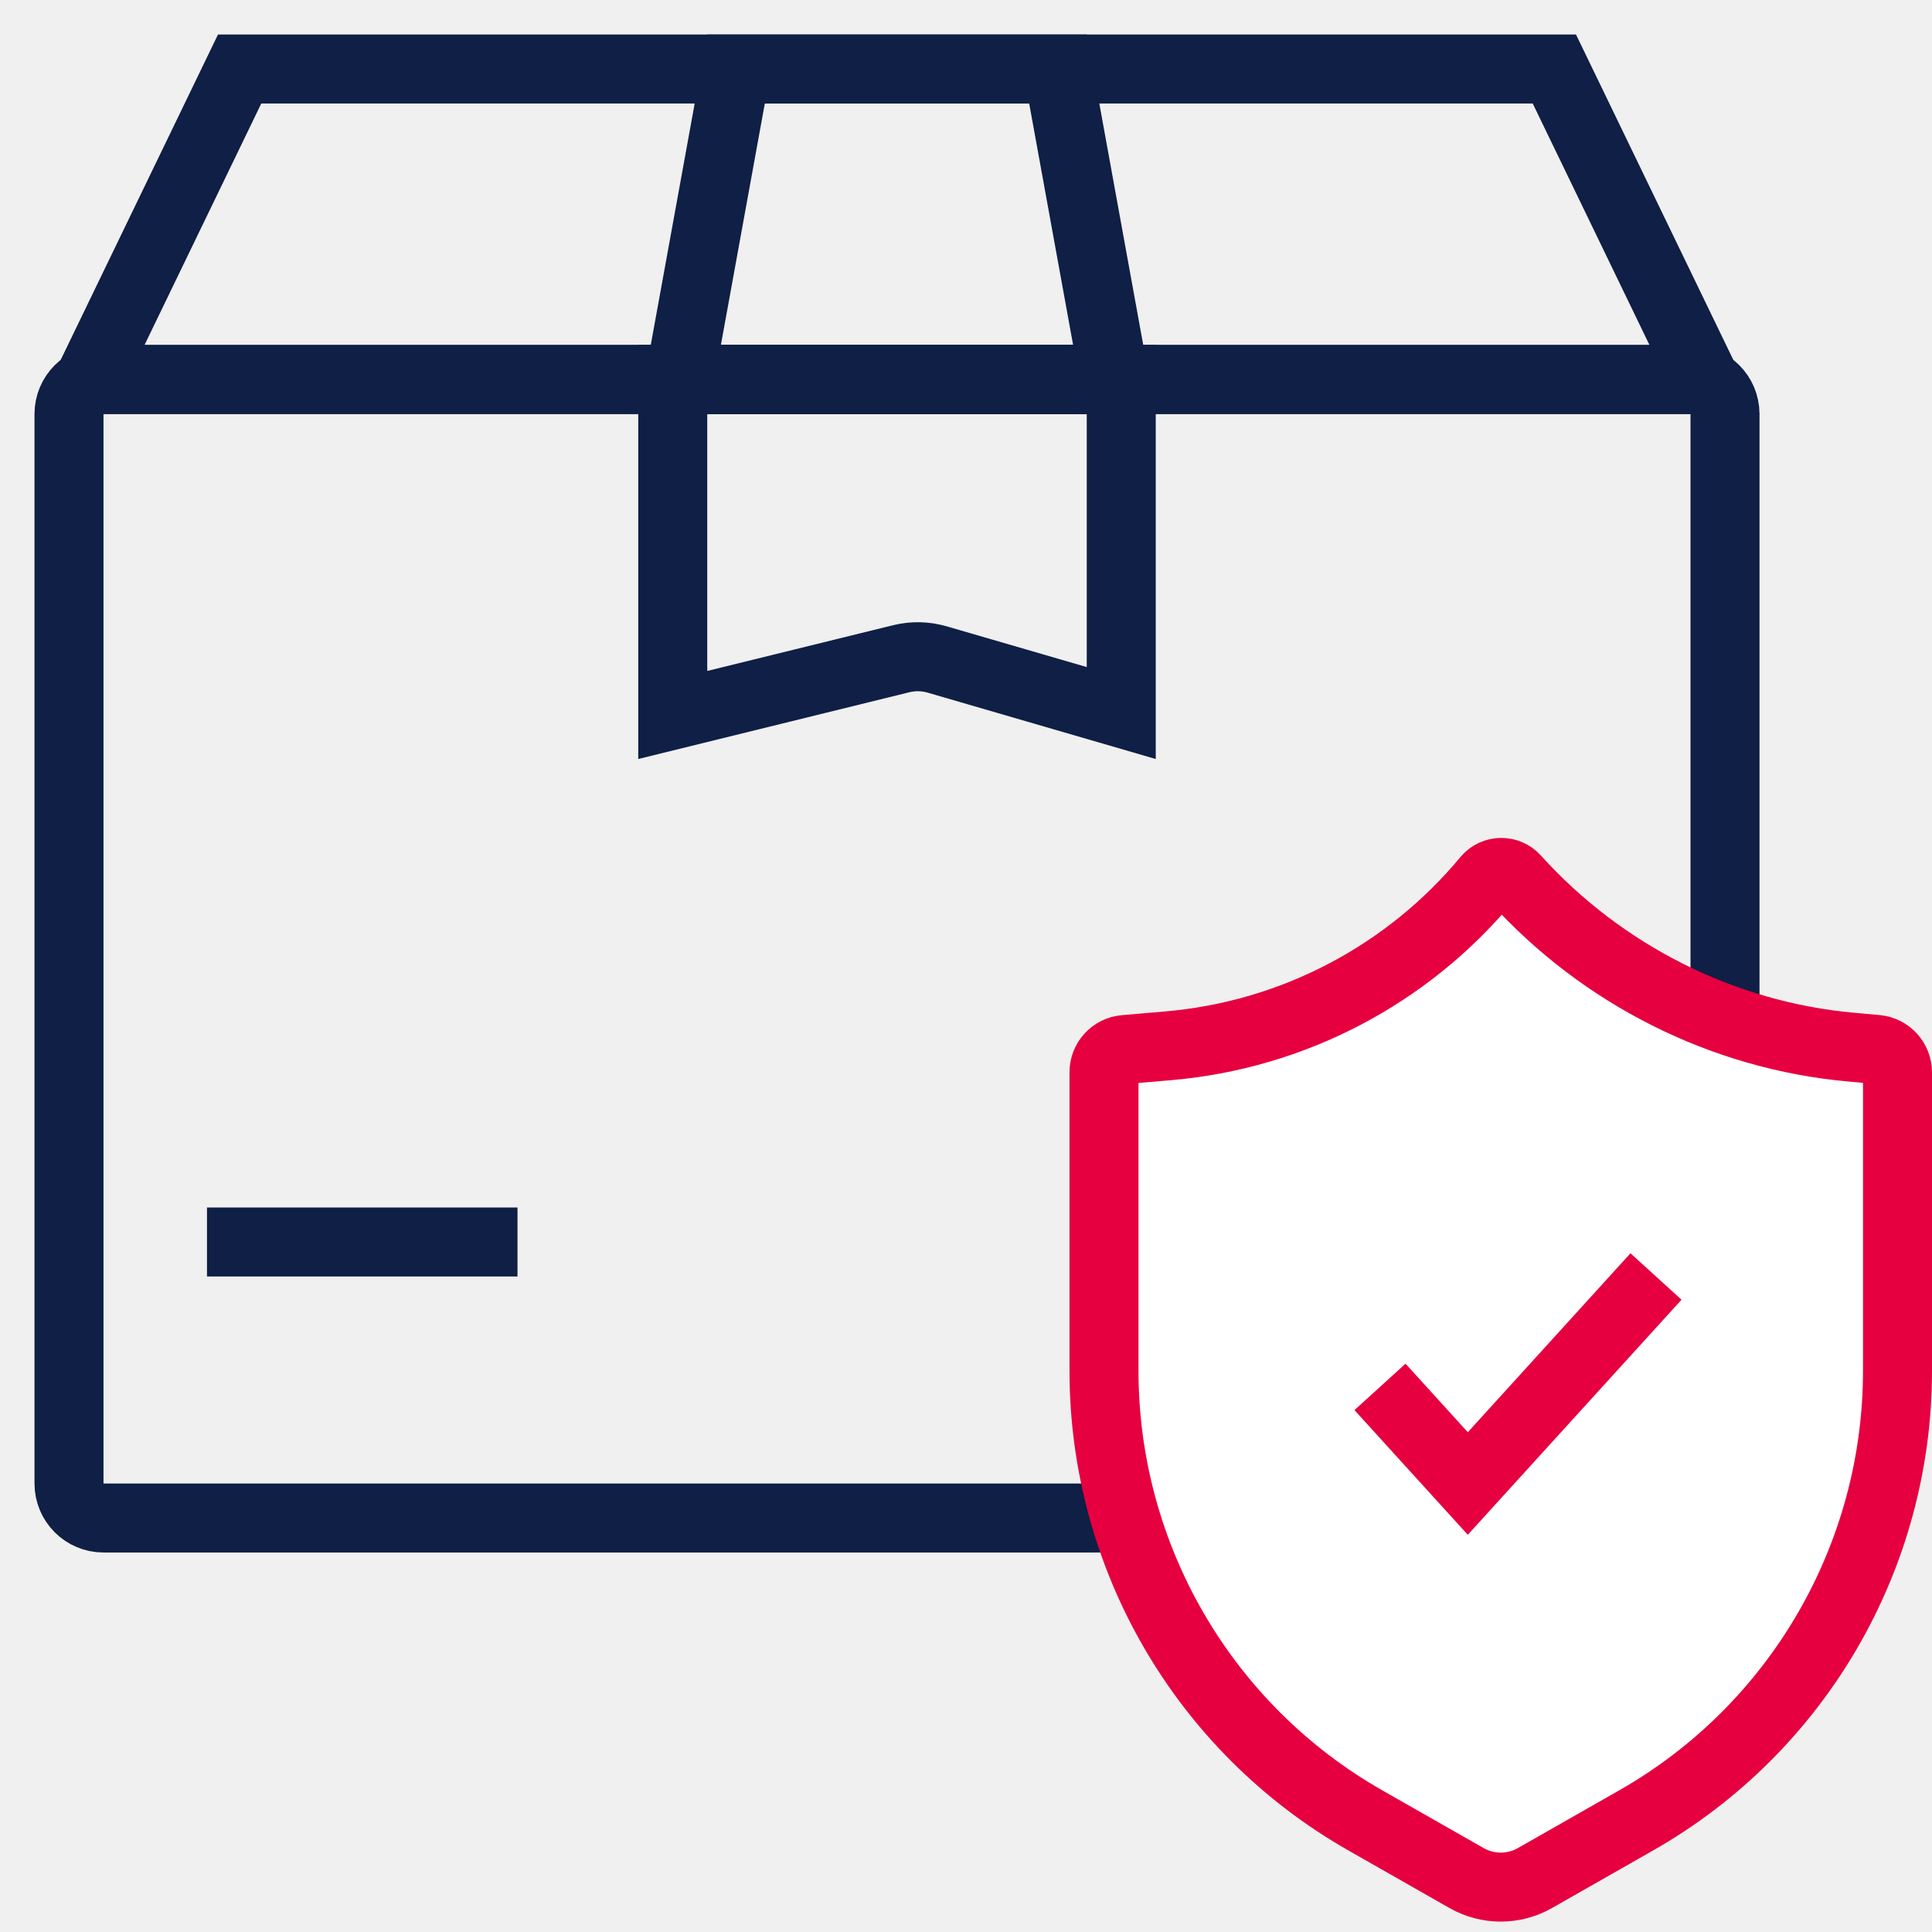
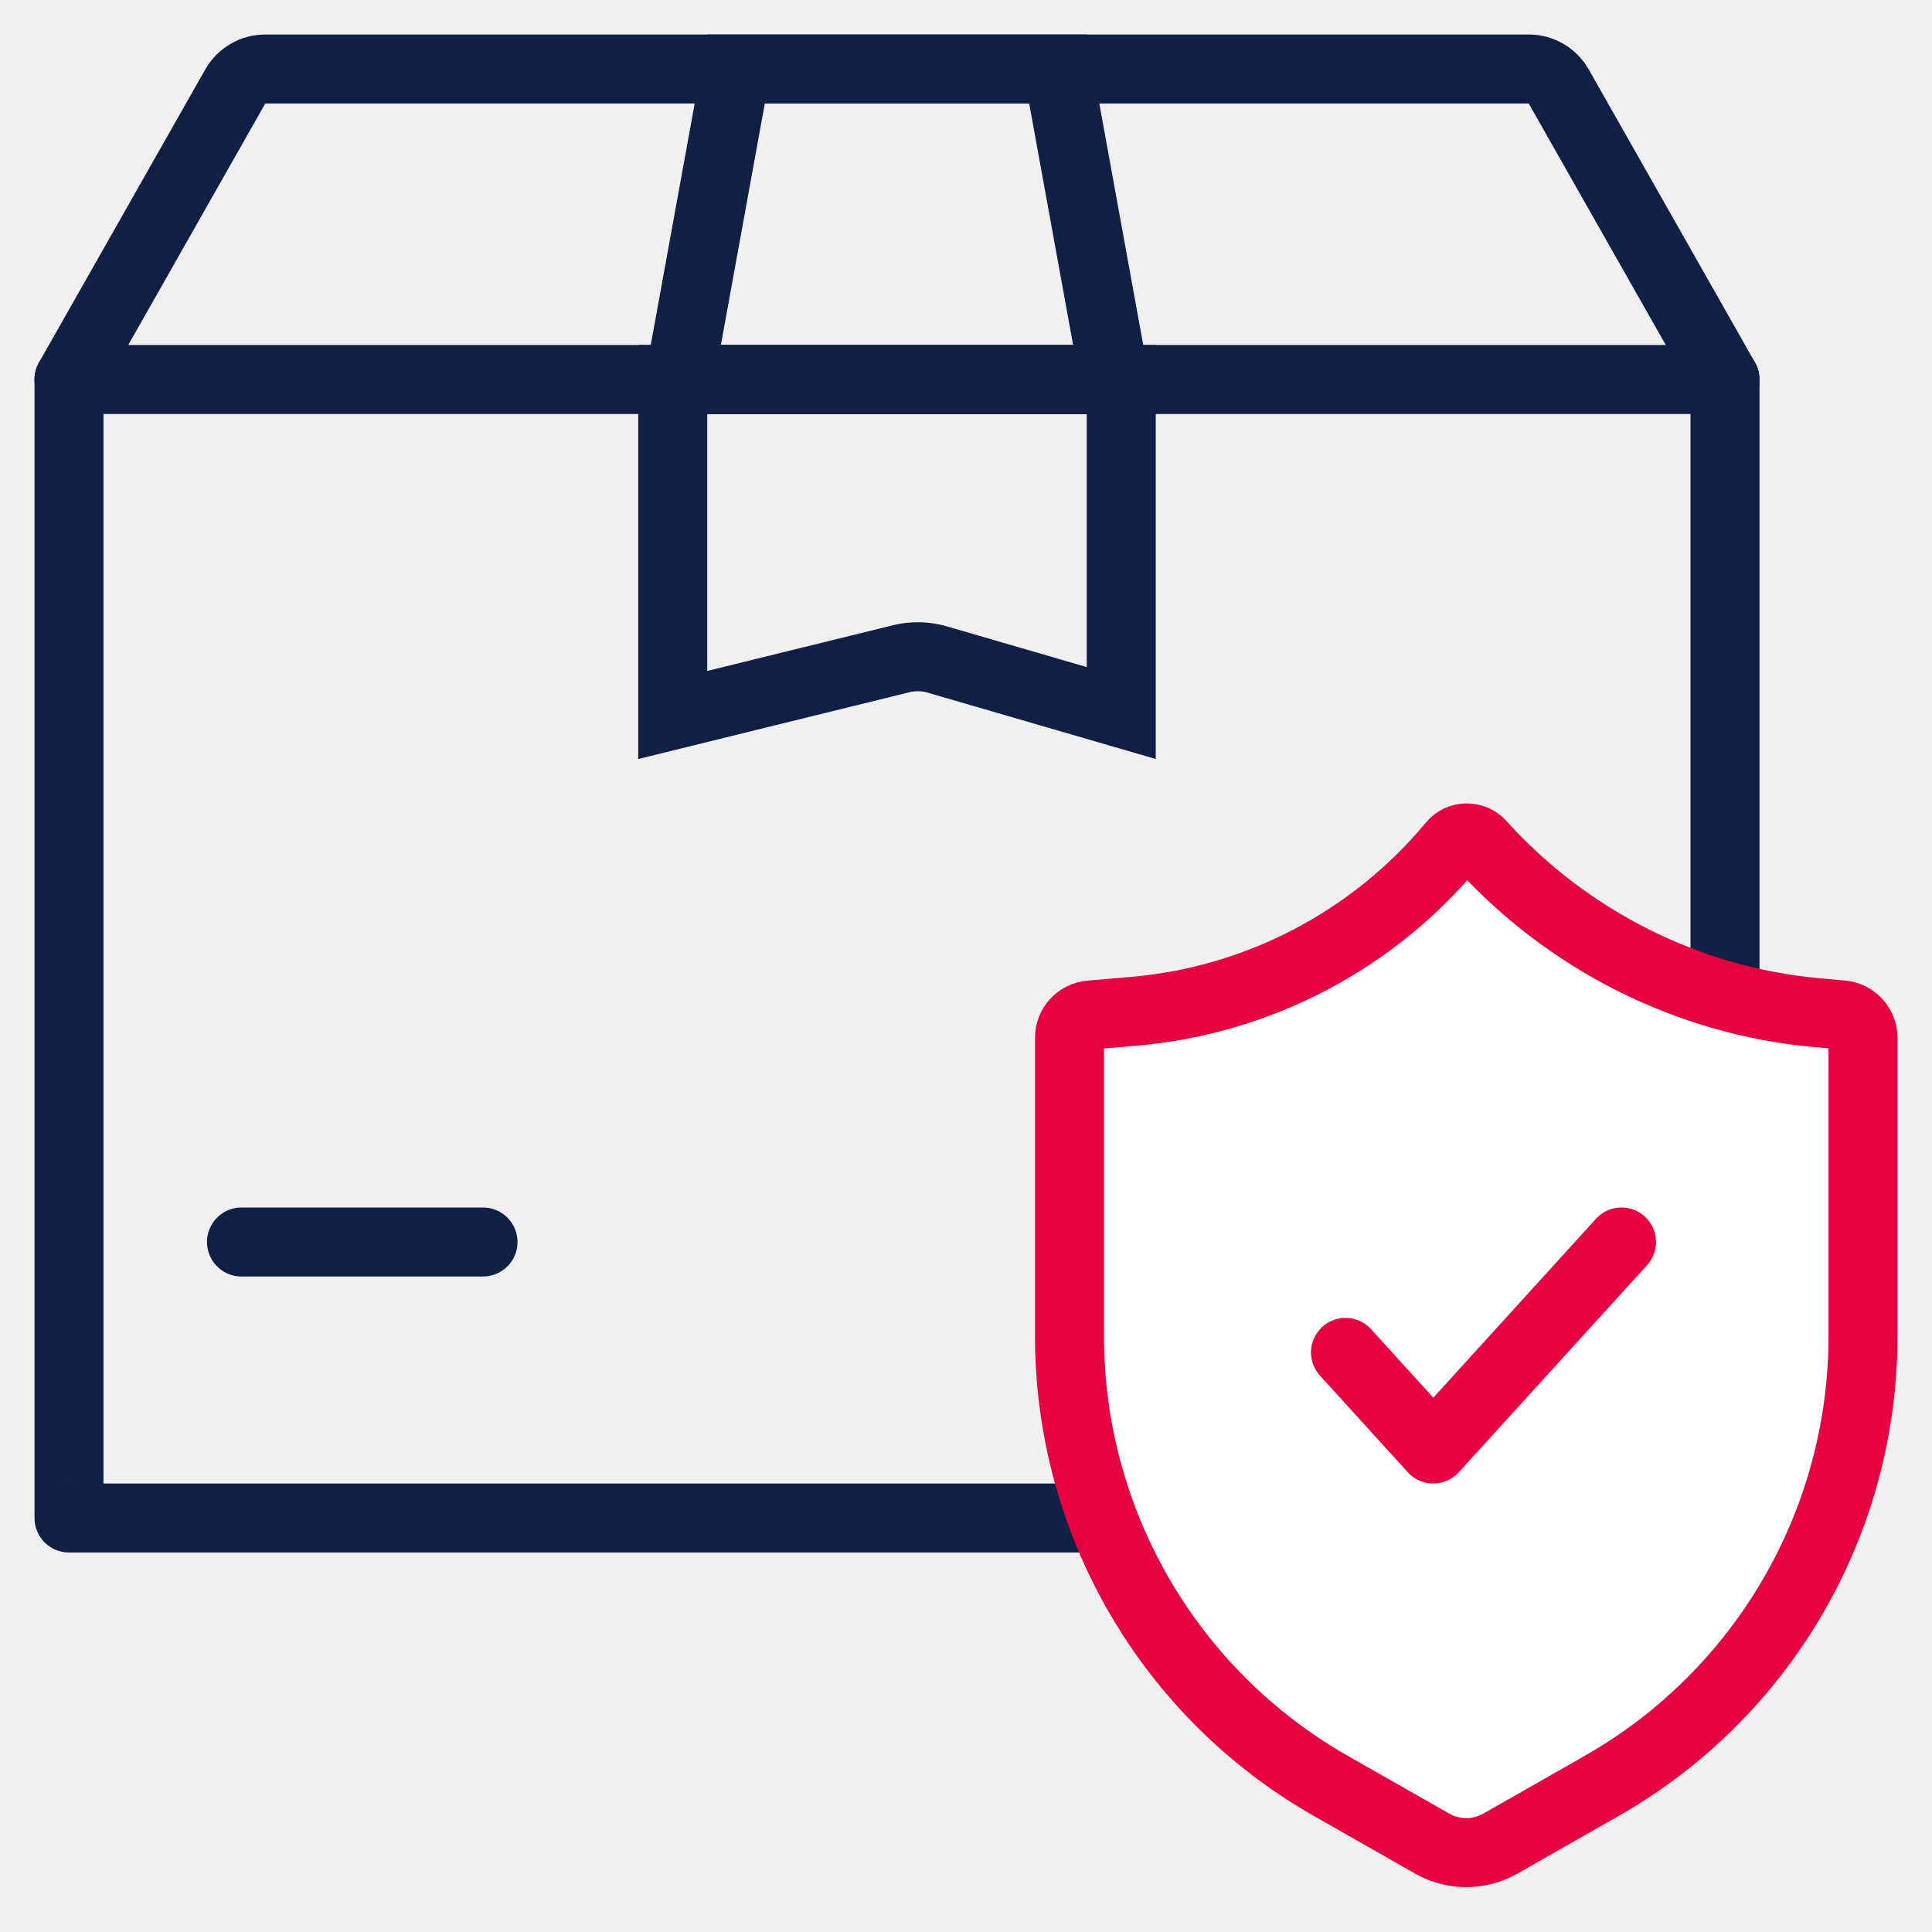
<svg xmlns="http://www.w3.org/2000/svg" width="56" height="56" viewBox="0 0 56 56" fill="none">
-   <rect x="2" y="11" width="48" height="33" rx="1" stroke="#0F1F45" stroke-width="2" />
+   <mask id="path-1-inside-1_8750_128458" fill="white">
+     <rect x="1" y="10" width="50" height="35" rx="1" />
+   </mask>
+   <rect x="1" y="10" width="50" height="35" rx="1" stroke="#0F1F45" stroke-width="4" mask="url(#path-1-inside-1_8750_128458)" />
  <path d="M32.5 11V20.668L27.162 19.115C26.825 19.017 26.466 19.009 26.125 19.093L19.5 20.724V11H32.5Z" stroke="#0F1F45" stroke-width="2" />
-   <line x1="6" y1="36" x2="15" y2="36" stroke="#0F1F45" stroke-width="2" />
+   <line x1="7" y1="36" x2="14" y2="36" stroke="#0F1F45" stroke-width="2" stroke-linecap="round" stroke-linejoin="round" />
  <path d="M30.666 2L32.303 11H19.697L21.334 2H30.666Z" stroke="#0F1F45" stroke-width="2" />
-   <path d="M32 39.255V31.079C32 30.736 32.263 30.45 32.604 30.421L33.862 30.313C37.464 30.004 40.792 28.263 43.101 25.48C43.312 25.227 43.702 25.224 43.922 25.468C46.427 28.245 49.925 30.016 53.65 30.351L54.391 30.418C54.736 30.449 55 30.738 55 31.085V39.255V39.732C55 45.123 52.107 50.1 47.422 52.767L44.49 54.437C43.876 54.786 43.124 54.786 42.51 54.437L39.578 52.767C34.893 50.1 32 45.123 32 39.732V39.255Z" fill="white" stroke="#E60040" stroke-width="2" stroke-linecap="round" stroke-linejoin="round" />
-   <path d="M40 40.2L42.545 43L48 37" stroke="#E60040" stroke-width="2" />
-   <path d="M45.054 2L49.405 11H2.595L6.946 2H45.054Z" stroke="#0F1F45" stroke-width="2" />
+   <path d="M31 38.255V30.079C31 29.736 31.263 29.45 31.604 29.421L32.862 29.313C36.464 29.004 39.792 27.263 42.101 24.48C42.312 24.227 42.702 24.224 42.922 24.468C45.427 27.245 48.925 29.016 52.65 29.351L53.391 29.418C53.736 29.449 54 29.738 54 30.085V38.255V38.732C54 44.123 51.107 49.1 46.422 51.767L43.49 53.437C42.876 53.786 42.124 53.786 41.51 53.437L38.578 51.767C33.893 49.1 31 44.123 31 38.732V38.255Z" fill="white" stroke="#E60040" stroke-width="2" stroke-linecap="round" stroke-linejoin="round" />
+   <path d="M39 39.2L41.545 42L47 36" stroke="#E60040" stroke-width="2" stroke-linecap="round" stroke-linejoin="round" />
+   <path d="M50 11L45.181 2.507C45.003 2.193 44.671 2 44.311 2H7.689C7.329 2 6.997 2.193 6.819 2.507L2 11" stroke="#0F1F45" stroke-width="2" stroke-linecap="round" />
</svg>
